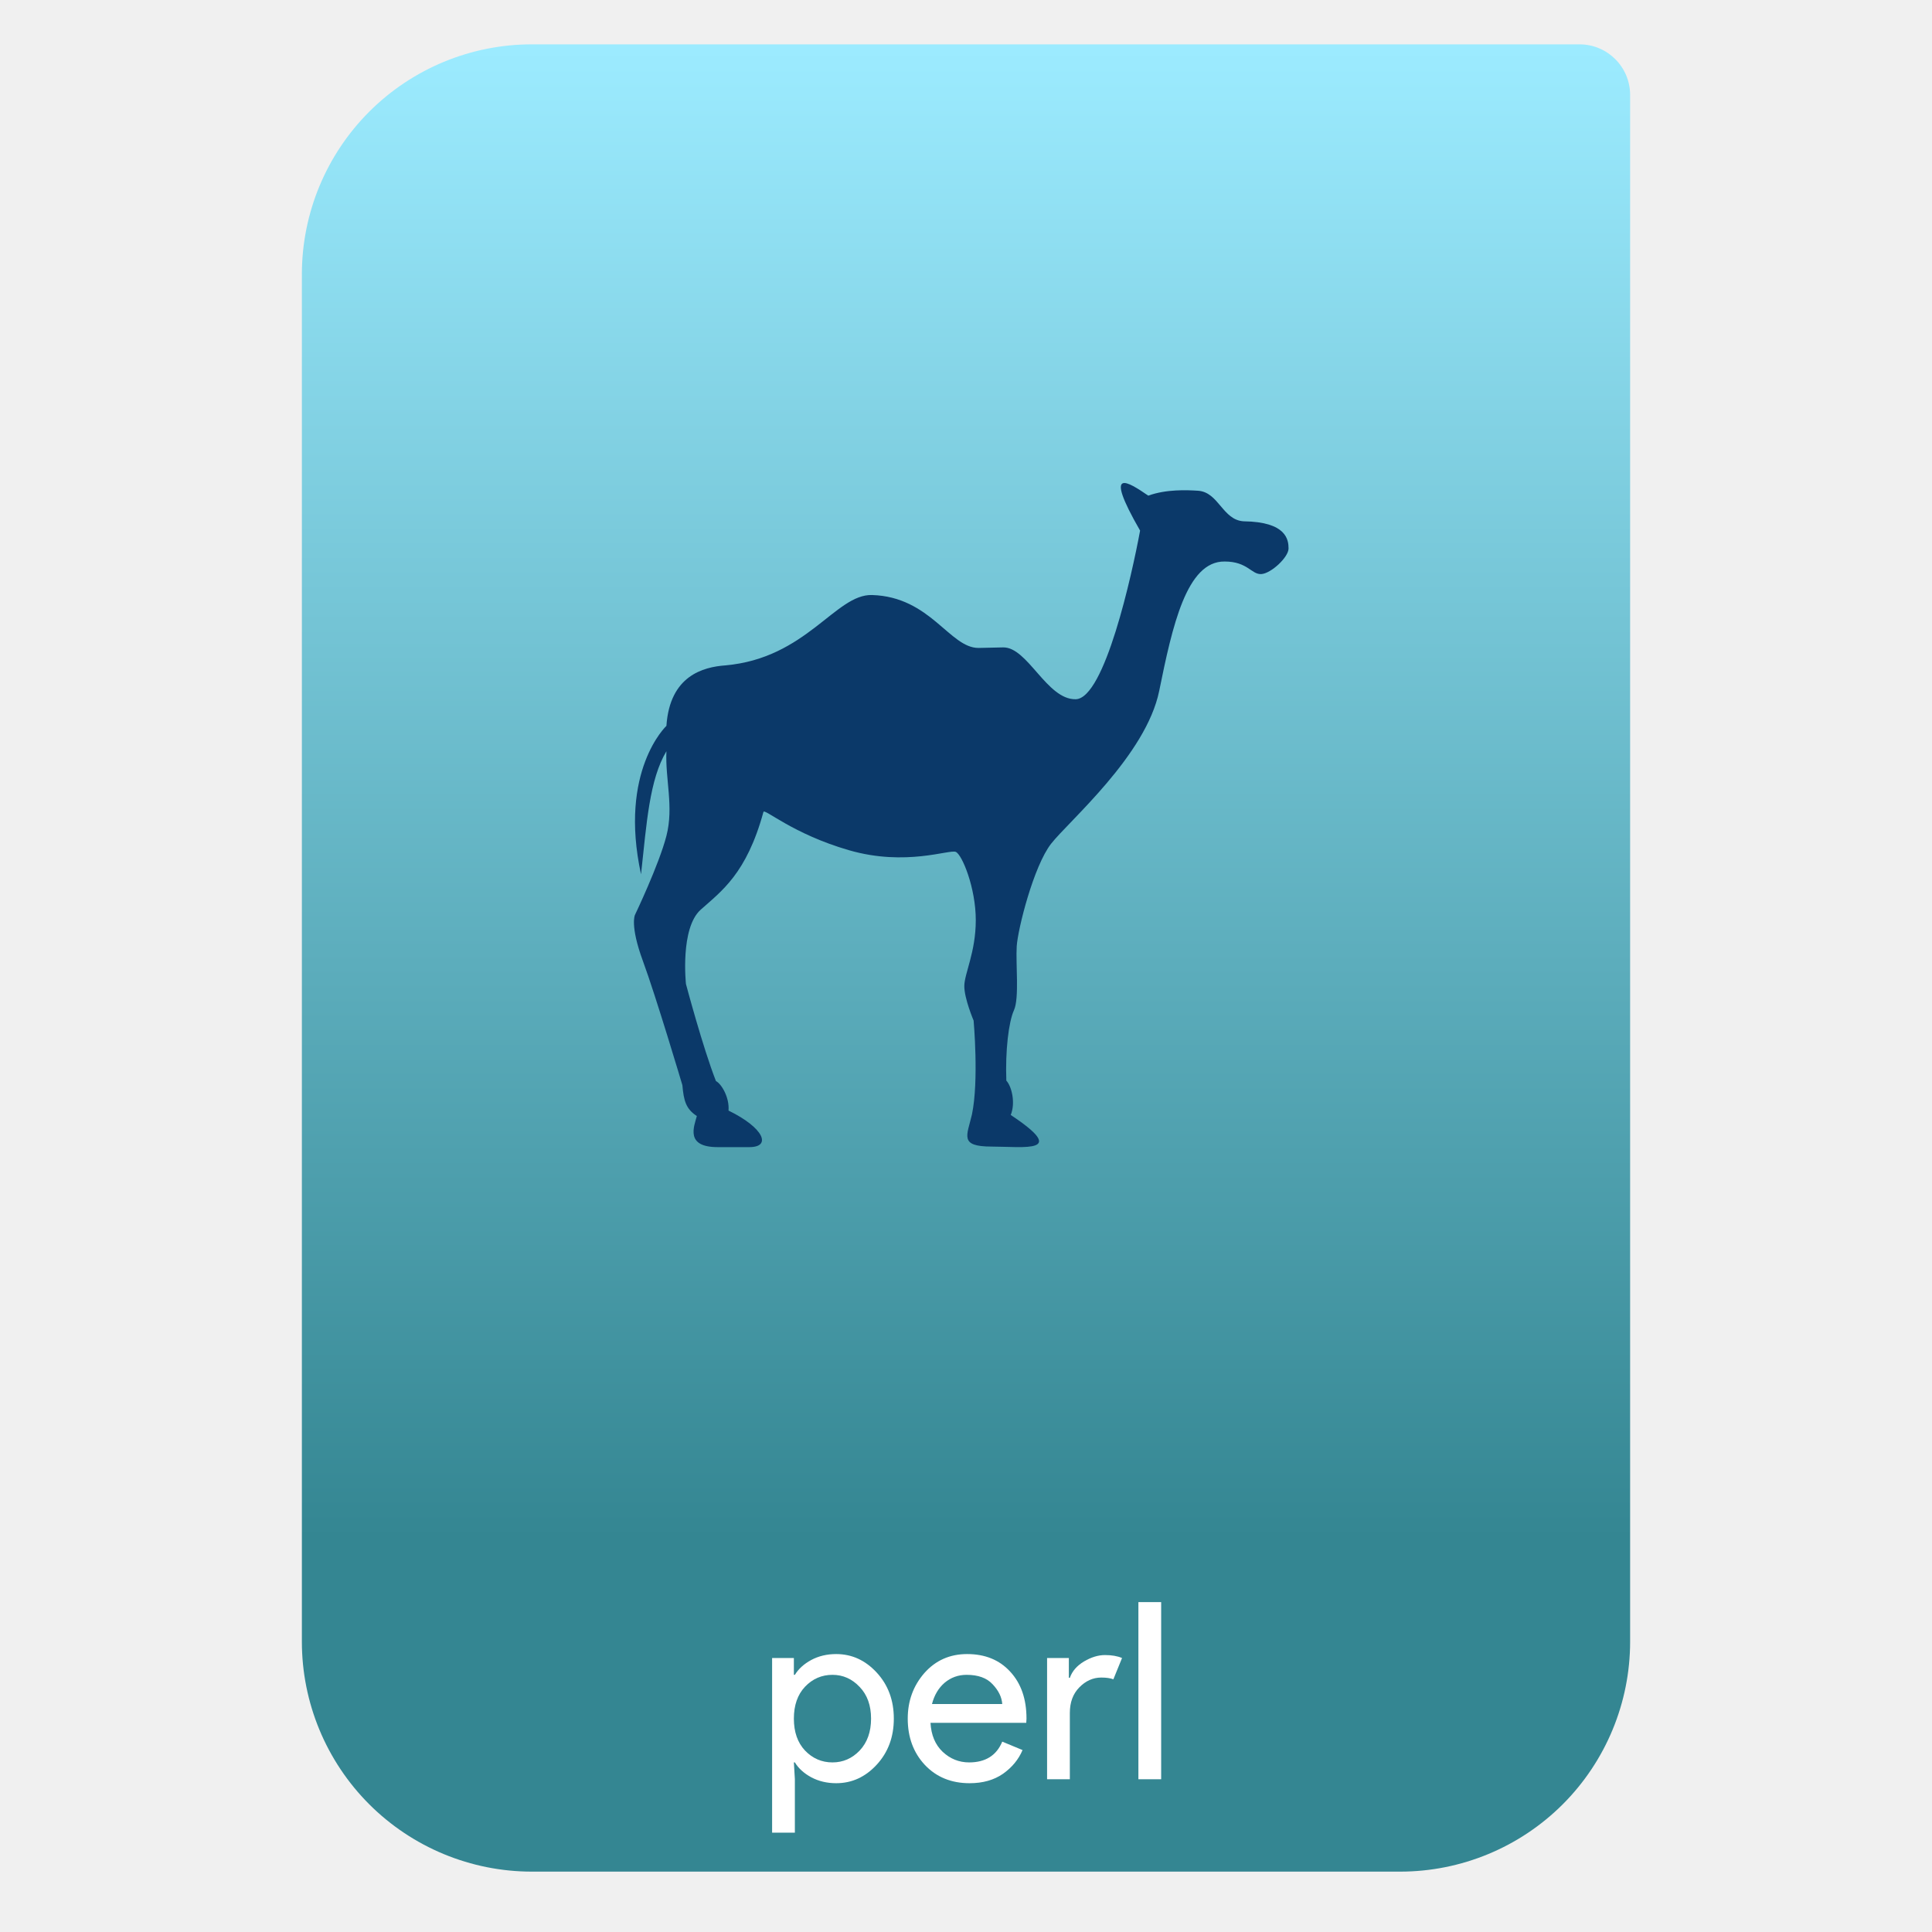
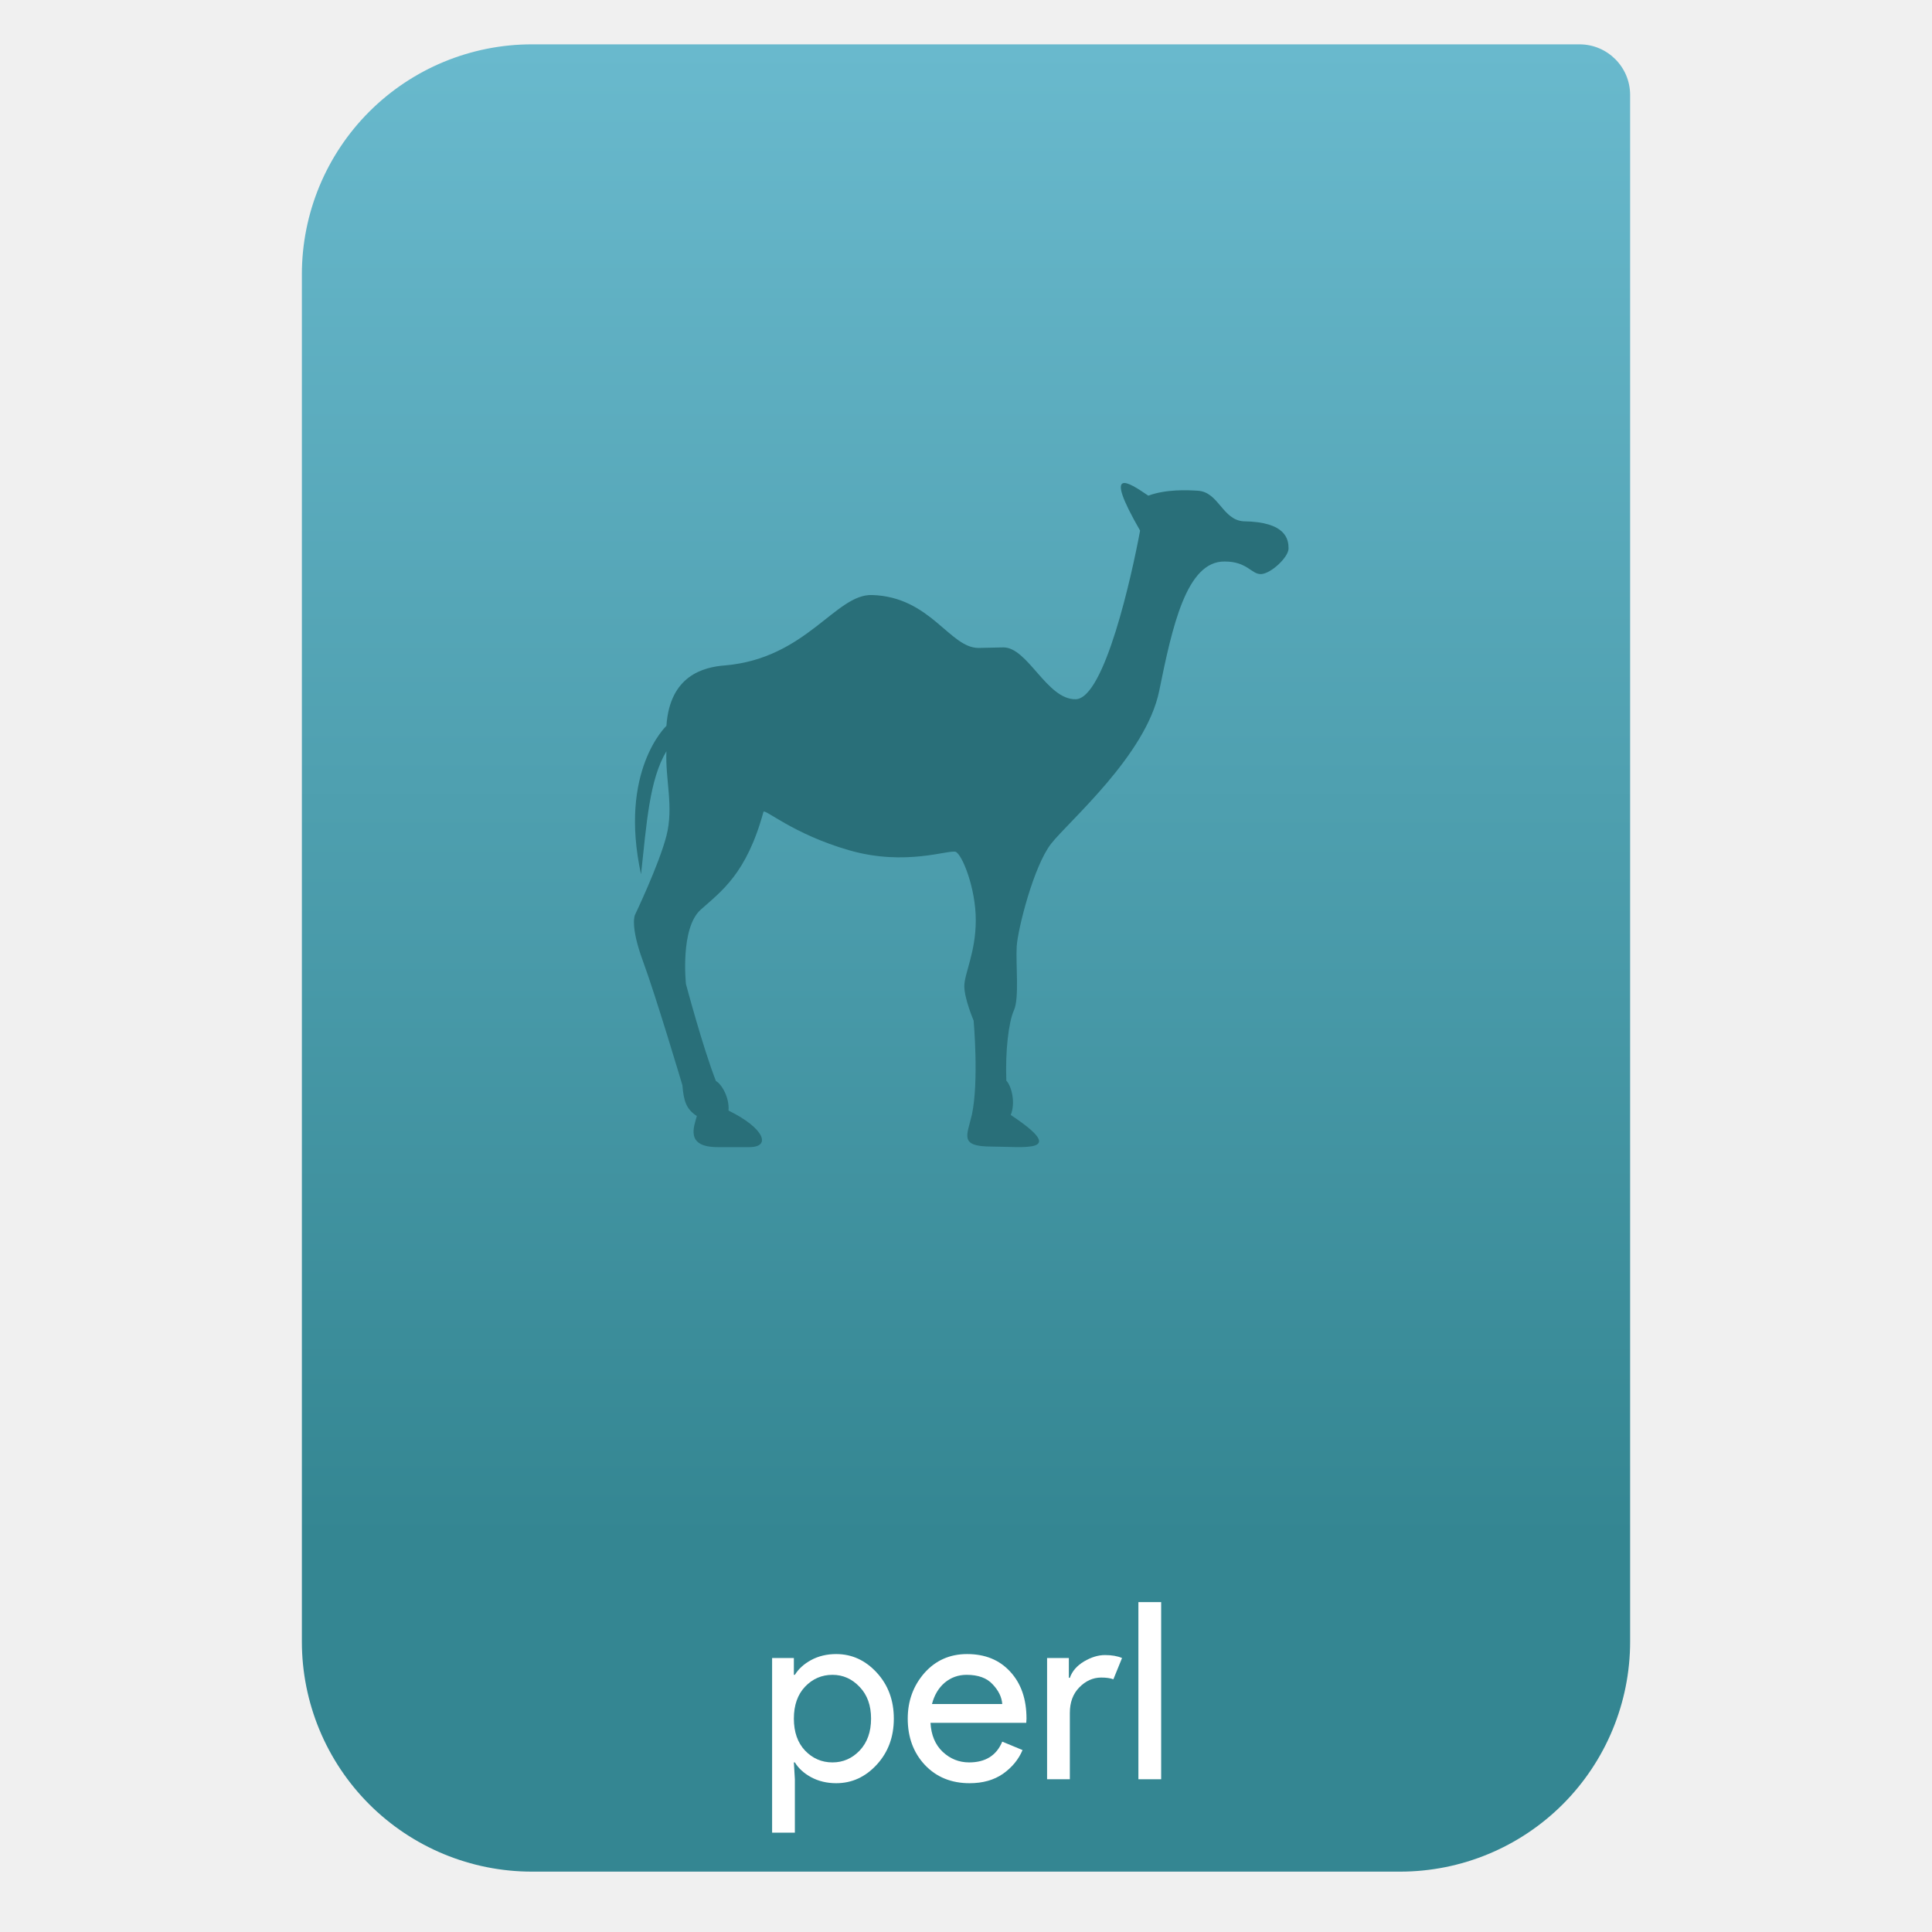
<svg xmlns="http://www.w3.org/2000/svg" style="clip-rule:evenodd;fill-rule:evenodd;stroke-linejoin:round;stroke-miterlimit:2" version="1.1" viewBox="0 0 64 64">
  <path d="m54 3.146c0-0.926-0.751-1.677-1.677-1.677h-34.705c-2.02 0-3.958 0.803-5.387 2.231-1.428 1.429-2.231 3.367-2.231 5.387v45.295c0 2.02 0.803 3.958 2.231 5.387 1.429 1.428 3.367 2.231 5.387 2.231h28.764c2.02 0 3.958-0.803 5.387-2.231 1.428-1.429 2.231-3.367 2.231-5.387v-51.236z" style="fill:url(#_Linear1)" />
  <path d="m27.7 59.071c-0.306 0-0.582-0.066-0.828-0.197-0.241-0.131-0.421-0.295-0.541-0.492h-0.033l0.033 0.558v1.77h-0.754v-5.786h0.721v0.557h0.033c0.12-0.196 0.3-0.36 0.541-0.491 0.246-0.132 0.522-0.197 0.828-0.197 0.519 0 0.967 0.205 1.344 0.615 0.377 0.409 0.565 0.917 0.565 1.524 0 0.606-0.188 1.114-0.565 1.524s-0.825 0.615-1.344 0.615zm-0.123-0.689c0.349 0 0.65-0.131 0.901-0.393 0.252-0.268 0.377-0.62 0.377-1.057s-0.125-0.787-0.377-1.049c-0.251-0.268-0.552-0.402-0.901-0.402-0.355 0-0.659 0.131-0.91 0.394-0.246 0.262-0.369 0.614-0.369 1.057 0 0.442 0.123 0.795 0.369 1.057 0.251 0.262 0.555 0.393 0.91 0.393z" style="fill-rule:nonzero;fill:#fff" />
  <path d="m32.119 59.071c-0.606 0-1.101-0.202-1.483-0.607-0.377-0.404-0.566-0.915-0.566-1.532 0-0.585 0.183-1.087 0.549-1.508 0.372-0.421 0.845-0.631 1.418-0.631 0.596 0 1.071 0.194 1.426 0.582 0.361 0.388 0.541 0.907 0.541 1.557l-8e-3 0.139h-3.172c0.022 0.405 0.156 0.724 0.402 0.959 0.251 0.235 0.544 0.352 0.877 0.352 0.541 0 0.907-0.229 1.098-0.688l0.672 0.279c-0.131 0.311-0.347 0.573-0.647 0.786-0.301 0.208-0.67 0.312-1.107 0.312zm1.082-2.623c-0.016-0.229-0.123-0.448-0.32-0.655-0.191-0.208-0.478-0.312-0.86-0.312-0.279 0-0.522 0.088-0.73 0.263-0.202 0.174-0.341 0.409-0.418 0.704h2.328z" style="fill-rule:nonzero;fill:#fff" />
  <path d="m35.44 58.94h-0.754v-4.016h0.721v0.656h0.033c0.076-0.219 0.232-0.399 0.467-0.541 0.24-0.142 0.472-0.213 0.696-0.213s0.413 0.032 0.566 0.098l-0.287 0.705c-0.098-0.038-0.232-0.058-0.402-0.058-0.273 0-0.516 0.11-0.729 0.328-0.208 0.213-0.311 0.495-0.311 0.844v2.197z" style="fill-rule:nonzero;fill:#fff" />
  <rect x="37.711" y="53.072" width=".754" height="5.868" style="fill:#fff" />
-   <path d="m41.203 17.269c-0.706-0.036-0.829-0.969-1.519-1.013-0.363-0.023-1.049-0.054-1.646 0.163-0.665-0.455-1.519-1.012-0.271 1.158-0.271 1.464-1.175 5.569-2.134 5.586-0.958 0.018-1.591-1.735-2.405-1.717l-0.814 0.018c-0.958 0-1.589-1.695-3.526-1.753-1.211-0.037-2.17 2.096-4.864 2.331-0.723 0.054-1.836 0.336-1.948 2.003 0 0-1.589 1.485-0.841 4.917 0.186-1.709 0.28-3.141 0.841-4.076-0.042 0.933 0.249 1.838 0 2.804-0.25 0.966-1.042 2.617-1.042 2.617s-0.173 0.343 0.263 1.527c0.436 1.183 1.308 4.115 1.308 4.115 0.045 0.514 0.117 0.786 0.479 1.021-0.091 0.342-0.396 1.03 0.689 1.03h1.052c0.734 0 0.495-0.632-0.692-1.211 0.036-0.434-0.235-0.886-0.416-0.977-0.433-1.103-0.994-3.216-0.994-3.216s-0.199-1.845 0.488-2.461c0.687-0.614 1.518-1.191 2.078-3.235 0.018-0.145 0.959 0.724 2.84 1.266 1.88 0.543 3.323-0.037 3.533 0.054s0.662 1.193 0.662 2.261c0 1.066-0.38 1.771-0.38 2.187s0.308 1.139 0.308 1.139 0.18 1.989-0.055 3.111c-0.162 0.704-0.434 1.062 0.652 1.064 1.084 2e-3 2.567 0.236 0.633-1.047 0.162-0.398 0.035-0.941-0.146-1.139-0.036-0.976 0.073-1.935 0.253-2.332 0.181-0.399 0.055-1.537 0.091-2.115 0.037-0.579 0.561-2.658 1.139-3.399 0.579-0.742 3.146-2.929 3.581-5.063 0.434-2.134 0.904-4.305 2.17-4.286 0.759 0 0.885 0.434 1.211 0.416 0.326-0.019 0.904-0.559 0.904-0.848s-0.072-0.882-1.482-0.9z" style="fill-rule:nonzero;fill:#0b3969" />
+   <path d="m41.203 17.269c-0.706-0.036-0.829-0.969-1.519-1.013-0.363-0.023-1.049-0.054-1.646 0.163-0.665-0.455-1.519-1.012-0.271 1.158-0.271 1.464-1.175 5.569-2.134 5.586-0.958 0.018-1.591-1.735-2.405-1.717l-0.814 0.018c-0.958 0-1.589-1.695-3.526-1.753-1.211-0.037-2.17 2.096-4.864 2.331-0.723 0.054-1.836 0.336-1.948 2.003 0 0-1.589 1.485-0.841 4.917 0.186-1.709 0.28-3.141 0.841-4.076-0.042 0.933 0.249 1.838 0 2.804-0.25 0.966-1.042 2.617-1.042 2.617s-0.173 0.343 0.263 1.527c0.436 1.183 1.308 4.115 1.308 4.115 0.045 0.514 0.117 0.786 0.479 1.021-0.091 0.342-0.396 1.03 0.689 1.03h1.052c0.734 0 0.495-0.632-0.692-1.211 0.036-0.434-0.235-0.886-0.416-0.977-0.433-1.103-0.994-3.216-0.994-3.216s-0.199-1.845 0.488-2.461c0.687-0.614 1.518-1.191 2.078-3.235 0.018-0.145 0.959 0.724 2.84 1.266 1.88 0.543 3.323-0.037 3.533 0.054s0.662 1.193 0.662 2.261c0 1.066-0.38 1.771-0.38 2.187s0.308 1.139 0.308 1.139 0.18 1.989-0.055 3.111c-0.162 0.704-0.434 1.062 0.652 1.064 1.084 2e-3 2.567 0.236 0.633-1.047 0.162-0.398 0.035-0.941-0.146-1.139-0.036-0.976 0.073-1.935 0.253-2.332 0.181-0.399 0.055-1.537 0.091-2.115 0.037-0.579 0.561-2.658 1.139-3.399 0.579-0.742 3.146-2.929 3.581-5.063 0.434-2.134 0.904-4.305 2.17-4.286 0.759 0 0.885 0.434 1.211 0.416 0.326-0.019 0.904-0.559 0.904-0.848s-0.072-0.882-1.482-0.9z" style="fill-rule:nonzero;fill:#296f79" />
  <defs>
-     <linearGradient id="_Linear1" x2="1" gradientTransform="matrix(3.03829e-15,-49.619,49.619,3.03829e-15,323.66,51.088)" gradientUnits="userSpaceOnUse">
+     <linearGradient id="_Linear1" x2="1" gradientTransform="matrix(3.03829e-15,-49.619,49.619,3.03829e-15,469.44,51.088)" gradientUnits="userSpaceOnUse">
      <stop style="stop-color:#348692" offset="0" />
-       <stop style="stop-color:#9cebff" offset="1" />
+       <stop style="stop-color:#69b9cd" offset="1" />
    </linearGradient>
  </defs>
</svg>
